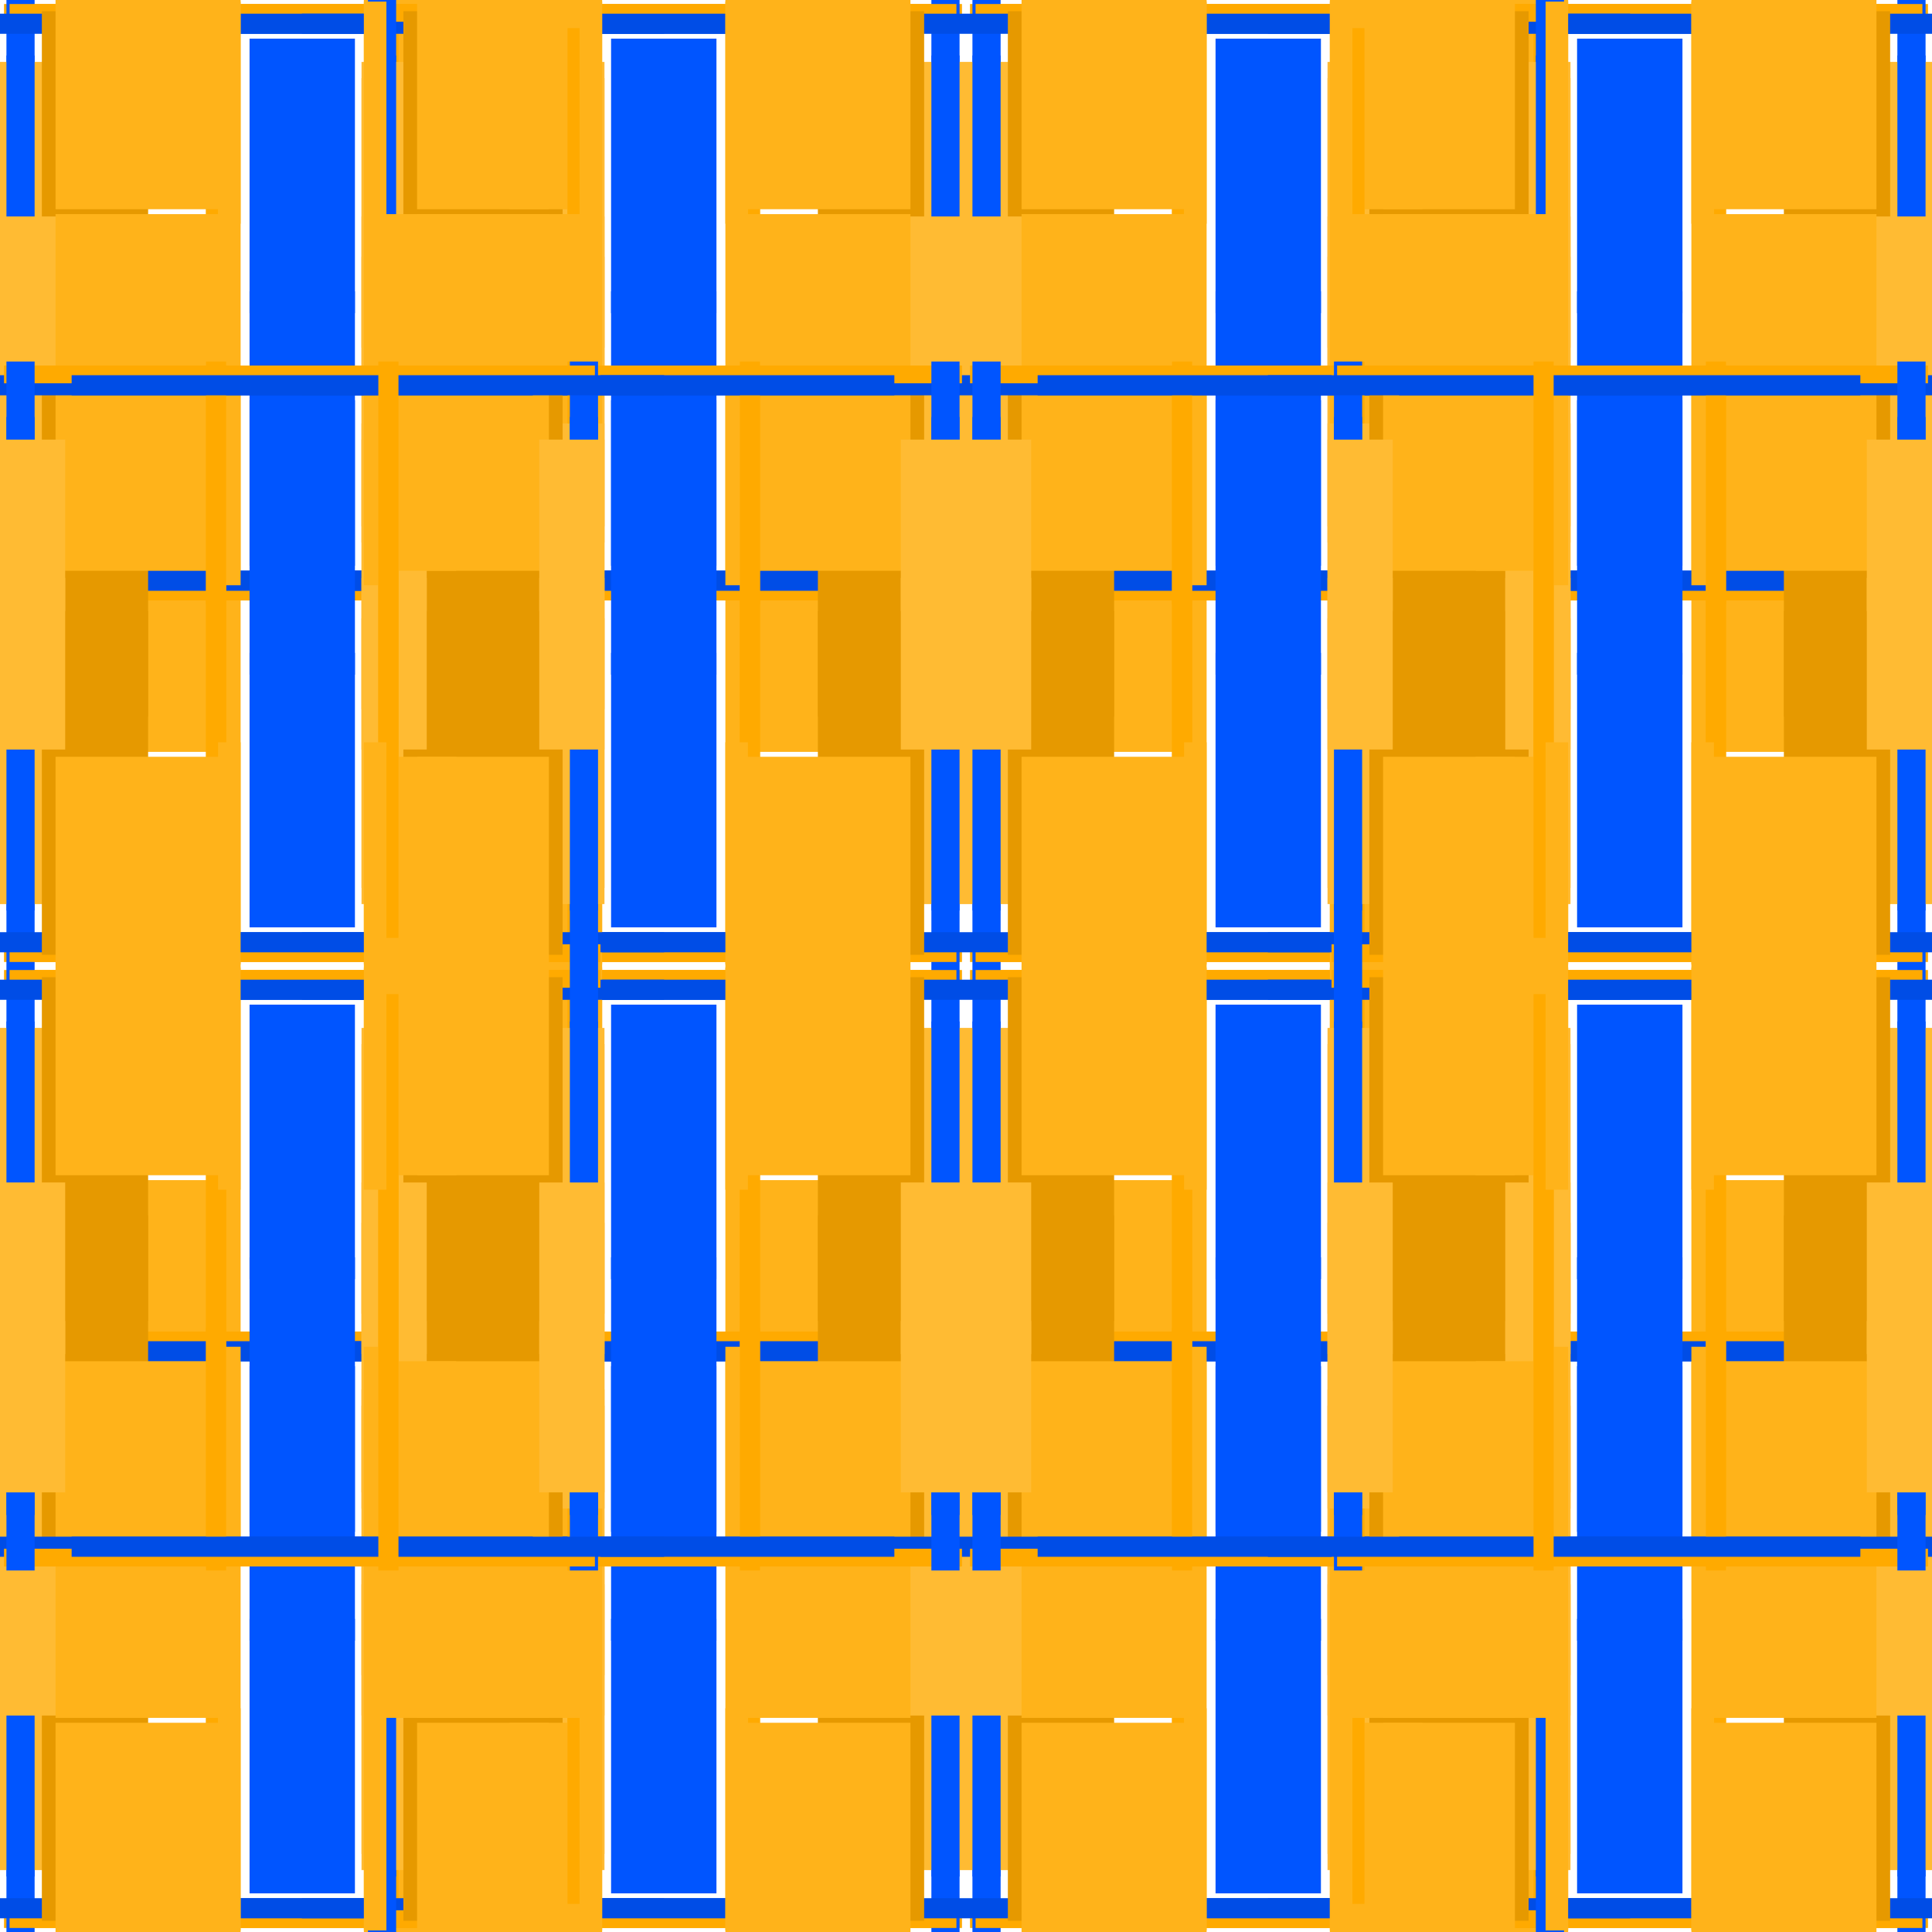
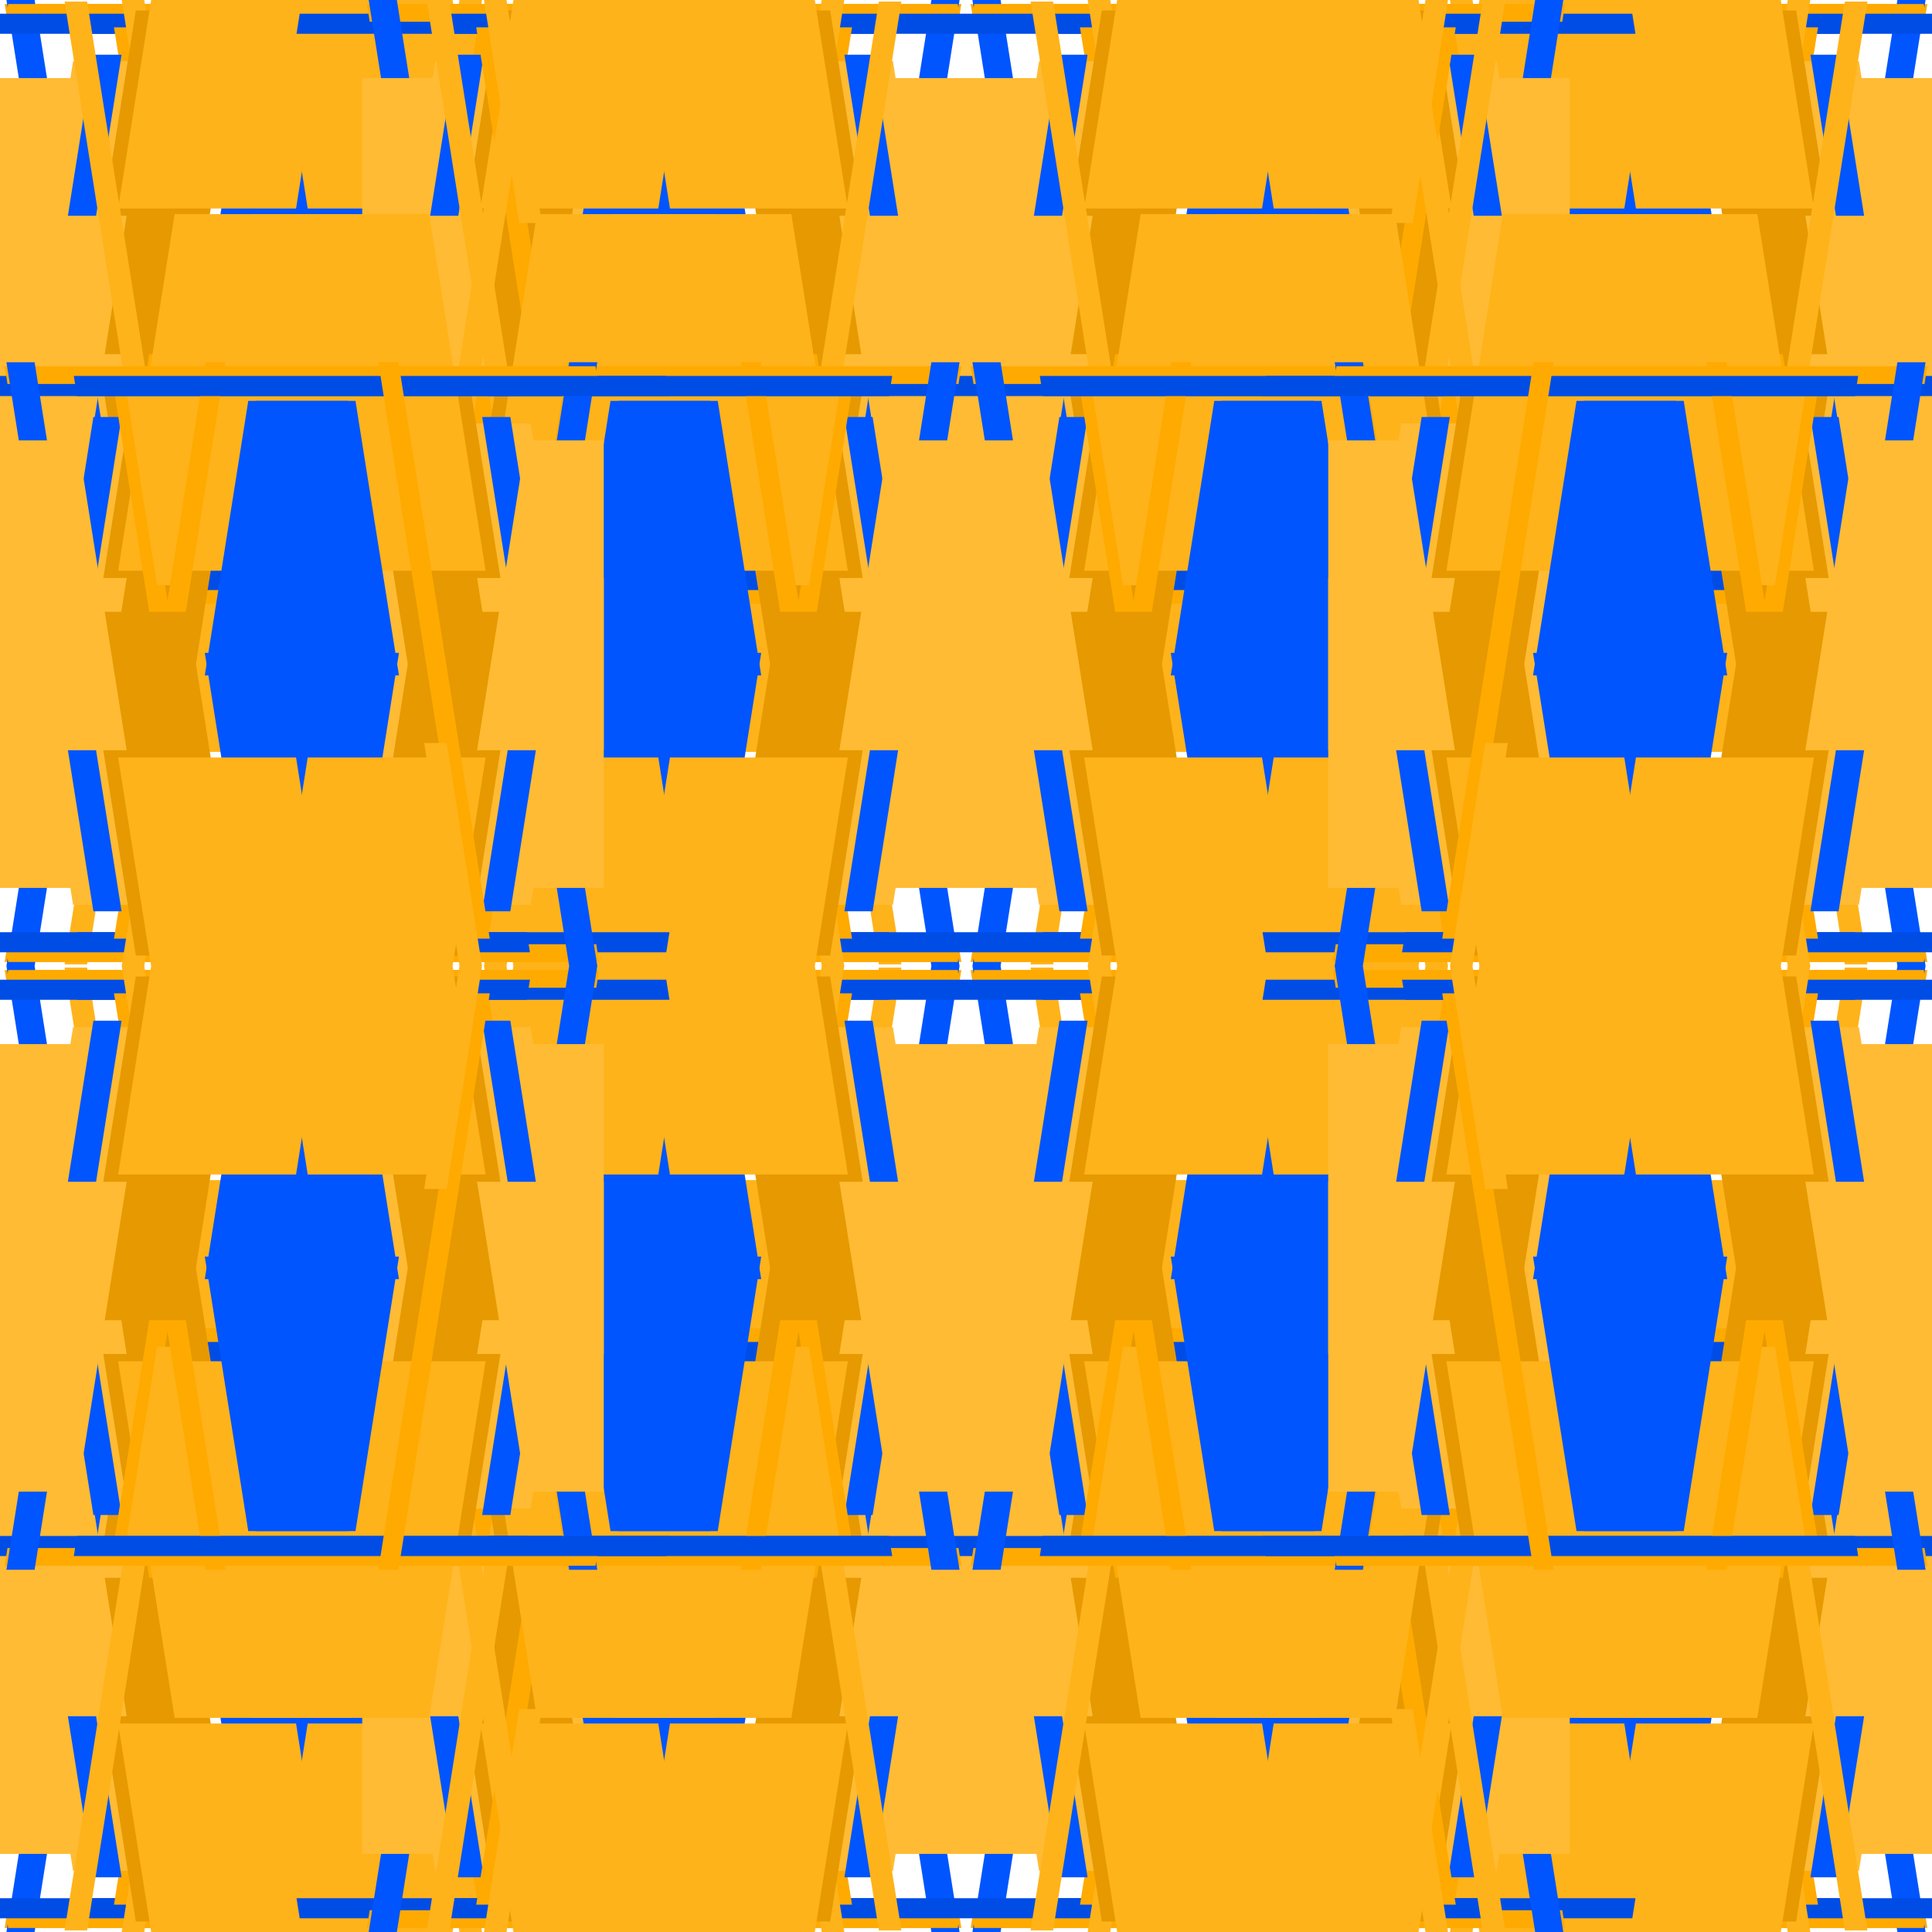
<svg xmlns="http://www.w3.org/2000/svg" xmlns:xlink="http://www.w3.org/1999/xlink" width="100%" height="100%" viewBox="0 0 2400 2400" style="stroke-width:0;background-color:#121212">
  <symbol id="quad3">
    <symbol id="quad2">
      <symbol id="quad1">
        <symbol id="quad0">
-           <rect x="5" y="5" width="734" height="22" rx="0" style="fill:hsl(40,100%,50%);fill-opacity:1" transform="rotate(0 0 0)translate(0 0)skewX(0)skewY(0)scale(1 1)" />"/&gt;<rect x="-16" y="319" width="133" height="355" rx="0" style="fill:hsl(40,100%,60%);fill-opacity:1" transform="rotate(0 0 0)translate(0 0)skewX(0)skewY(0)scale(1 1)" />"/&gt;<rect x="89" y="17" width="736" height="25" rx="0" style="fill:hsl(220,100%,45%);fill-opacity:1" transform="rotate(0 0 0)translate(0 0)skewX(0)skewY(0)scale(1 1)" />"/&gt;<rect x="52" y="310" width="132" height="427" rx="0" style="fill:hsl(40,100%,45%);fill-opacity:1" transform="rotate(0 0 0)translate(0 0)skewX(0)skewY(0)scale(1 1)" />"/&gt;<rect x="470" y="-15" width="25" height="731" rx="0" style="fill:hsl(40,100%,50%);fill-opacity:1" transform="rotate(0 0 0)translate(0 0)skewX(0)skewY(0)scale(1 1)" />"/&gt;<rect x="69" y="491" width="221" height="443" rx="0" style="fill:hsl(40,100%,55%);fill-opacity:1" transform="rotate(0 0 0)translate(0 0)skewX(0)skewY(0)scale(1 1)" />"/&gt;<rect x="452" y="473" width="28" height="725" rx="0" style="fill:hsl(40,100%,55%);fill-opacity:1" transform="rotate(0 0 0)translate(0 0)skewX(0)skewY(0)scale(1 1)" />"/&gt;<rect x="310" y="48" width="124" height="341" rx="0" style="fill:hsl(220,100%,50%);fill-opacity:1" transform="rotate(0 0 0)translate(0 0)skewX(0)skewY(0)scale(1 1)" />"/&gt;<rect x="8" y="-48" width="35" height="730" rx="0" style="fill:hsl(220,100%,50%);fill-opacity:1" transform="rotate(0 0 0)translate(0 0)skewX(0)skewY(0)scale(1 1)" />"/&gt;<rect x="-82" y="97" width="163" height="385" rx="0" style="fill:hsl(40,100%,60%);fill-opacity:1" transform="rotate(0 0 0)translate(0 0)skewX(0)skewY(0)scale(1 1)" />"/&gt;</symbol>
+           <rect x="5" y="5" width="734" height="22" rx="0" style="fill:hsl(40,100%,50%);fill-opacity:1" transform="rotate(0 0 0)translate(0 0)skewX(9)skewY(0)scale(1 1)" />"/&gt;<rect x="-16" y="319" width="133" height="355" rx="0" style="fill:hsl(40,100%,60%);fill-opacity:1" transform="rotate(0 0 0)translate(0 0)skewX(9)skewY(0)scale(1 1)" />"/&gt;<rect x="89" y="17" width="736" height="25" rx="0" style="fill:hsl(220,100%,45%);fill-opacity:1" transform="rotate(0 0 0)translate(0 0)skewX(9)skewY(0)scale(1 1)" />"/&gt;<rect x="52" y="310" width="132" height="427" rx="0" style="fill:hsl(40,100%,45%);fill-opacity:1" transform="rotate(0 0 0)translate(0 0)skewX(9)skewY(0)scale(1 1)" />"/&gt;<rect x="470" y="-15" width="25" height="731" rx="0" style="fill:hsl(40,100%,50%);fill-opacity:1" transform="rotate(0 0 0)translate(0 0)skewX(9)skewY(0)scale(1 1)" />"/&gt;<rect x="69" y="491" width="221" height="443" rx="0" style="fill:hsl(40,100%,55%);fill-opacity:1" transform="rotate(0 0 0)translate(0 0)skewX(9)skewY(0)scale(1 1)" />"/&gt;<rect x="452" y="473" width="28" height="725" rx="0" style="fill:hsl(40,100%,55%);fill-opacity:1" transform="rotate(0 0 0)translate(0 0)skewX(9)skewY(0)scale(1 1)" />"/&gt;<rect x="310" y="48" width="124" height="341" rx="0" style="fill:hsl(220,100%,50%);fill-opacity:1" transform="rotate(0 0 0)translate(0 0)skewX(9)skewY(0)scale(1 1)" />"/&gt;<rect x="8" y="-48" width="35" height="730" rx="0" style="fill:hsl(220,100%,50%);fill-opacity:1" transform="rotate(0 0 0)translate(0 0)skewX(9)skewY(0)scale(1 1)" />"/&gt;<rect x="-82" y="97" width="163" height="385" rx="0" style="fill:hsl(40,100%,60%);fill-opacity:1" transform="rotate(0 0 0)translate(0 0)skewX(9)skewY(0)scale(1 1)" />"/&gt;</symbol>
        <g>
          <use xlink:href="#quad0" />
        </g>
-         <g transform="scale(-1 1) translate(-750.9 0)">
+         <g transform="scale(-1 1) translate(-750 0)">
          <use xlink:href="#quad0" />
        </g>
-         <g transform="scale(-1 -1) translate(-750.9 -750.9)">
+         <g transform="scale(-1 -1) translate(-750 -750)">
          <use xlink:href="#quad0" />
        </g>
-         <g transform="scale(1 -1) translate(0 -750.9)">
+         <g transform="scale(1 -1) translate(0 -750)">
          <use xlink:href="#quad0" />
        </g>
      </symbol>
      <g>
        <use xlink:href="#quad1" />
      </g>
      <g transform="scale(-1 1) translate(-1200 0)">
        <use xlink:href="#quad1" />
      </g>
      <g transform="scale(-1 -1) translate(-1200 -1200)">
        <use xlink:href="#quad1" />
      </g>
      <g transform="scale(1 -1) translate(0 -1200)">
        <use xlink:href="#quad1" />
      </g>
    </symbol>
    <g>
      <use xlink:href="#quad2" />
    </g>
    <g transform="scale(-1 1) translate(-2400 0)">
      <use xlink:href="#quad2" />
    </g>
    <g transform="scale(-1 -1) translate(-2400 -2400)">
      <use xlink:href="#quad2" />
    </g>
    <g transform="scale(1 -1) translate(0 -2400)">
      <use xlink:href="#quad2" />
    </g>
  </symbol>
  <g transform="scale(1 1)">
    <use xlink:href="#quad3" />
  </g>
</svg>
